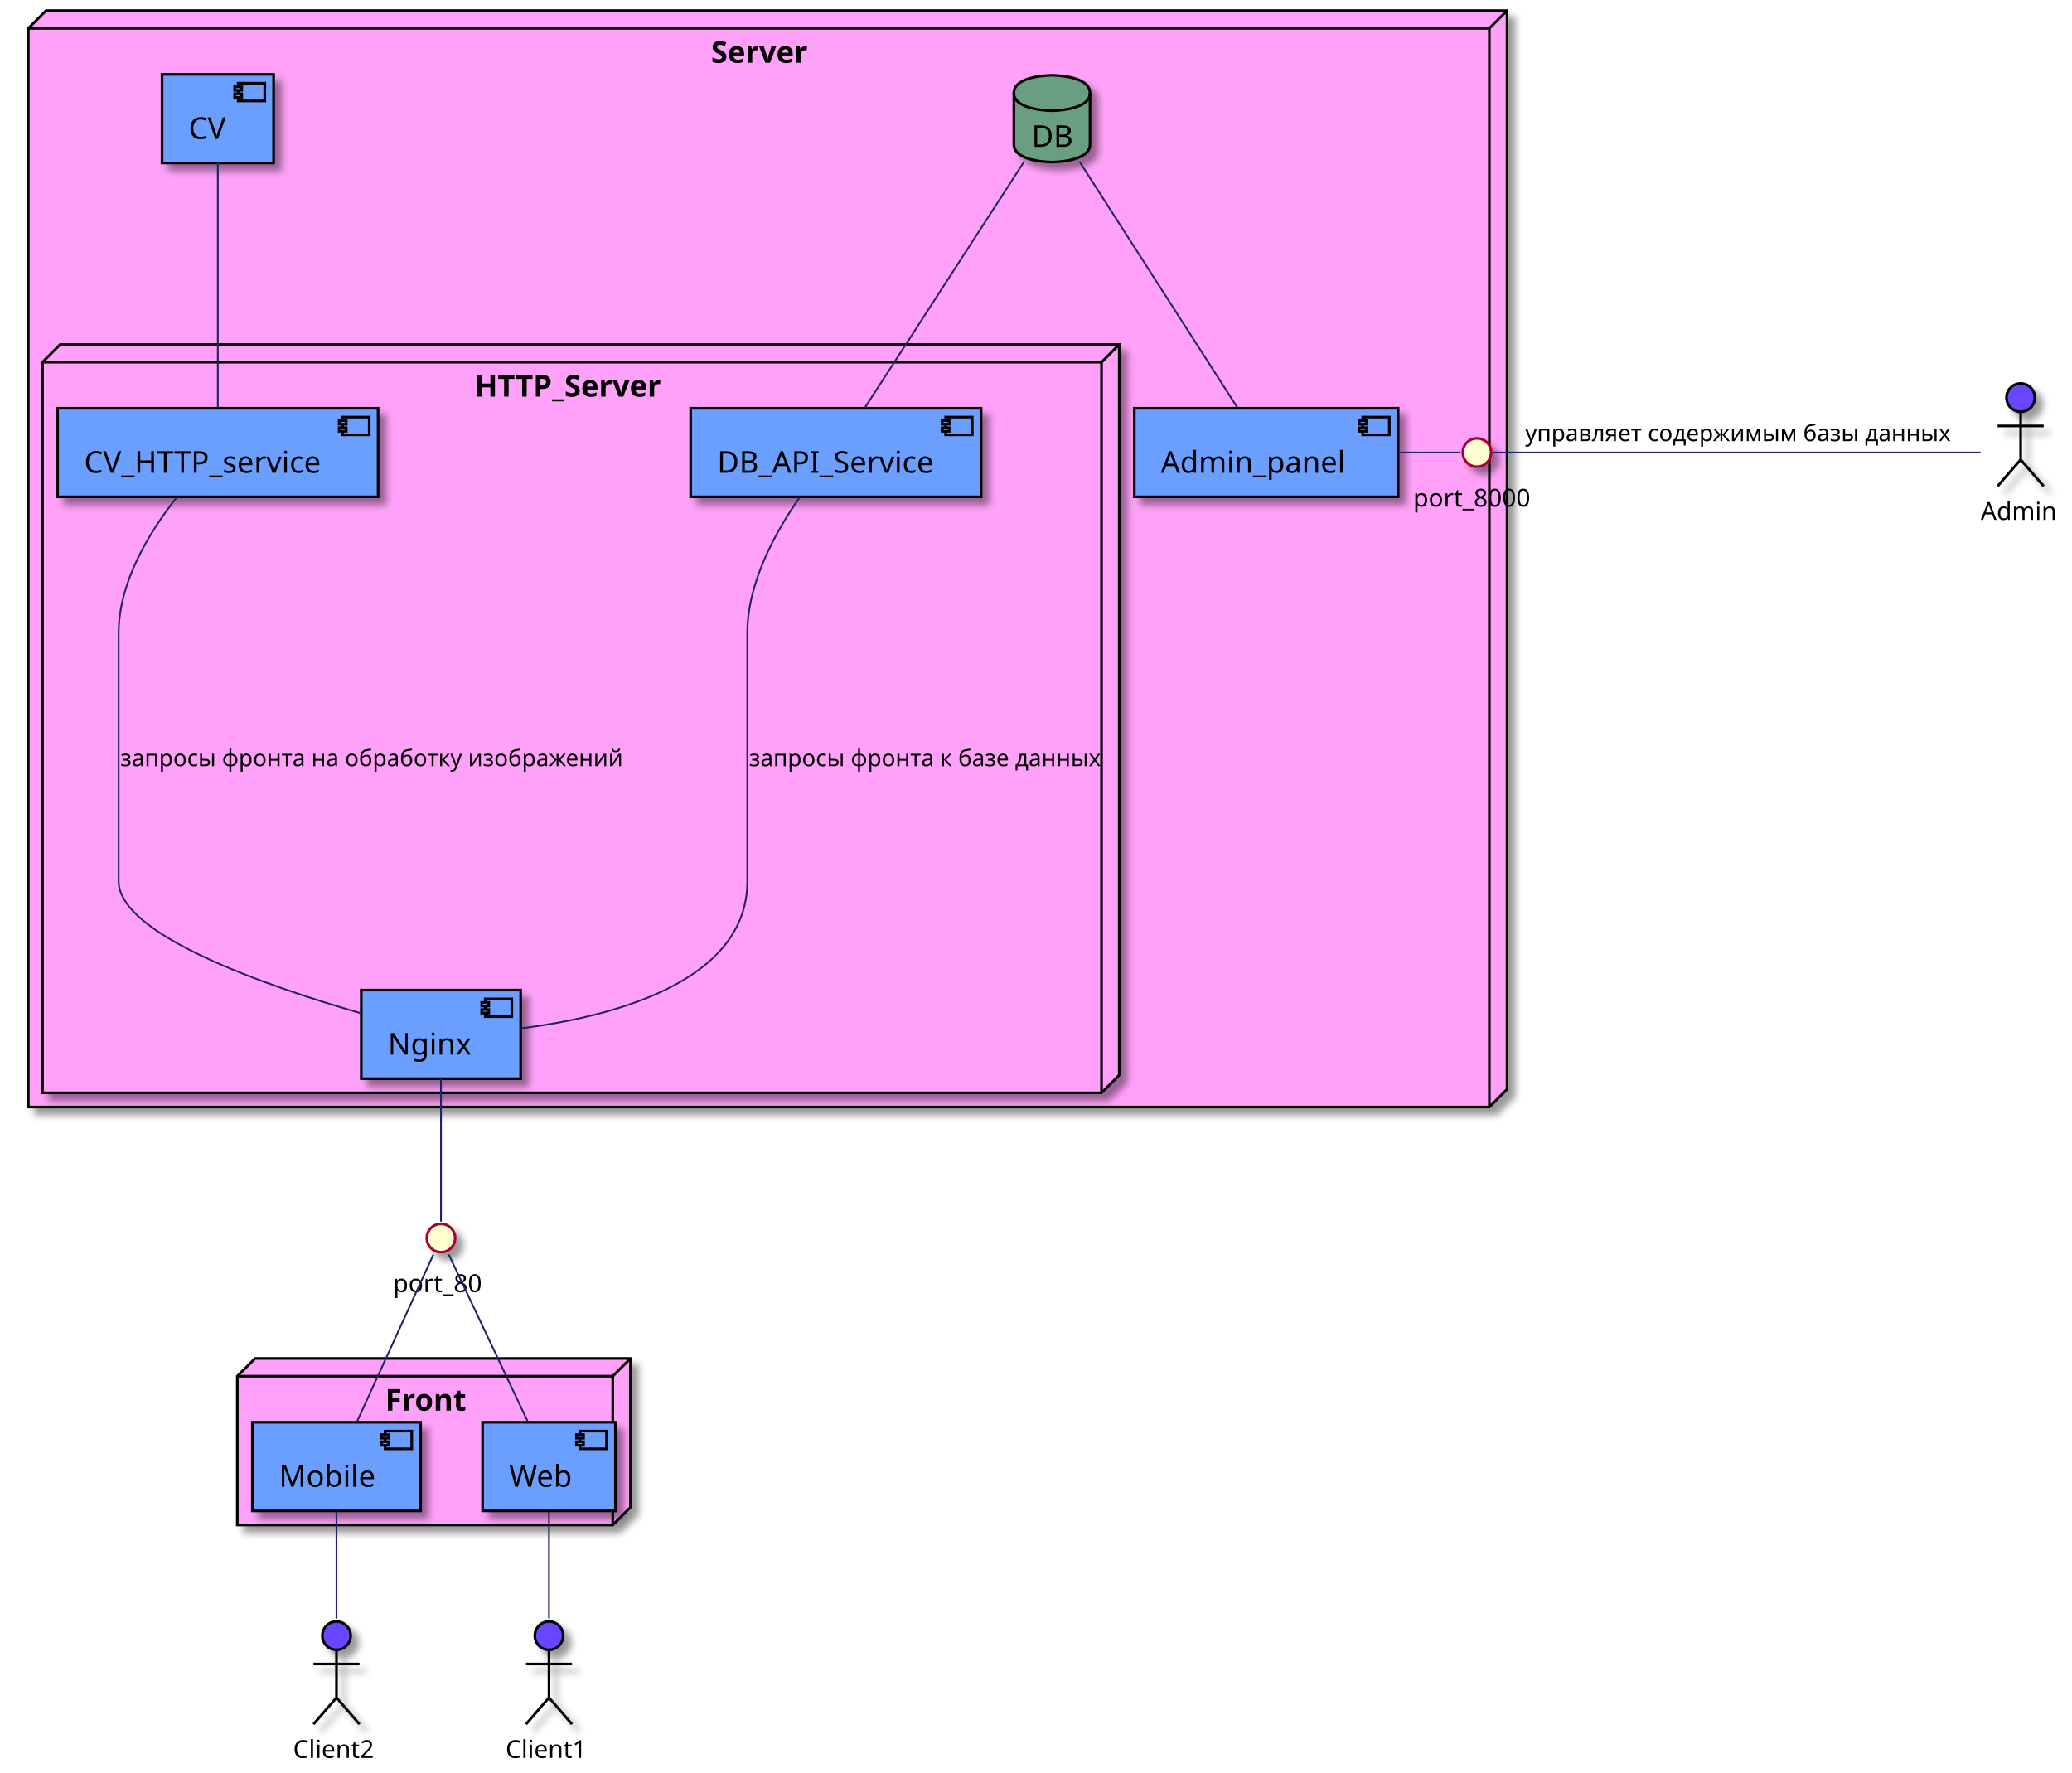
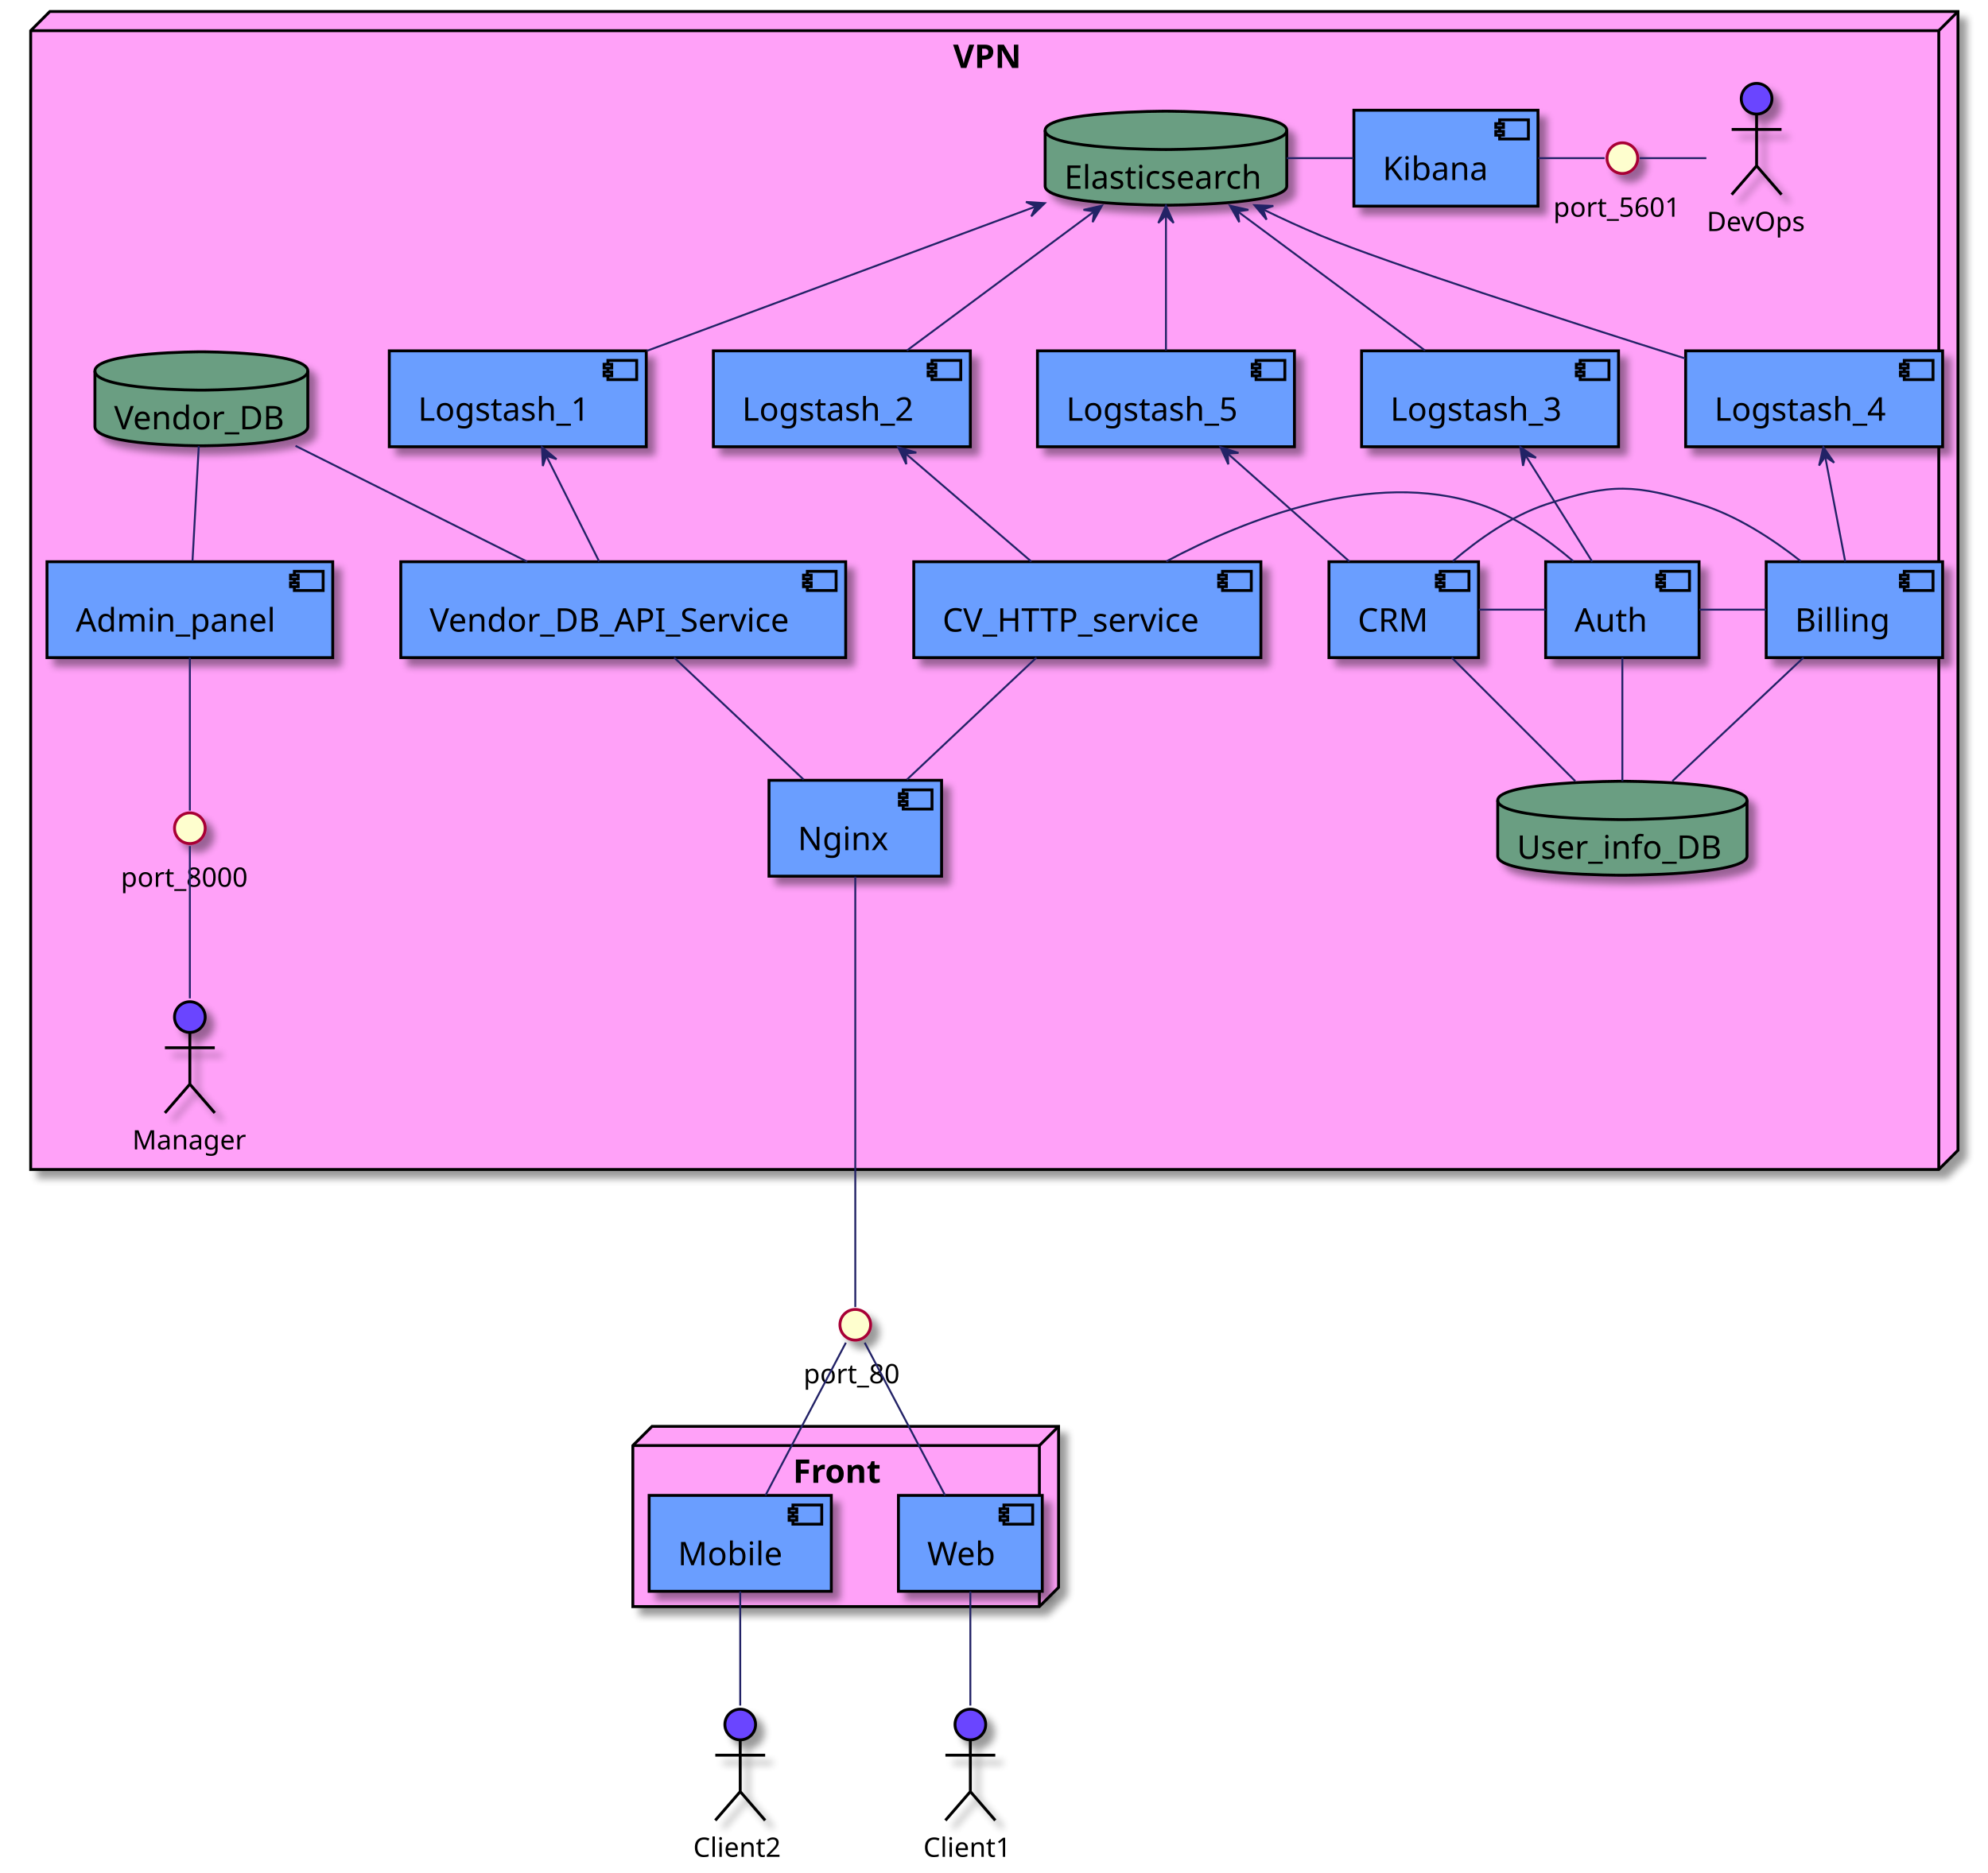
- <svg xmlns="http://www.w3.org/2000/svg" contentScriptType="application/ecmascript" contentStyleType="text/css" height="2002px" preserveAspectRatio="none" style="width:2340px;height:2002px;background:#FFFFFF;" version="1.1" viewBox="0 0 2340 2002" width="2340px" zoomAndPan="magnify">
+ <svg xmlns="http://www.w3.org/2000/svg" contentScriptType="application/ecmascript" contentStyleType="text/css" height="586.2px" preserveAspectRatio="none" style="width:622px;height:586px;background:#FFFFFF;" version="1.1" viewBox="0 0 622 586" width="622.8px" zoomAndPan="magnify">
  <defs>
-     <filter height="300%" id="fkds526allm2v" width="300%" x="-1" y="-1">
-       <feGaussianBlur result="blurOut" stdDeviation="4.0" />
+     <filter height="300%" id="flv4y4vm9ogs8" width="300%" x="-1" y="-1">
+       <feGaussianBlur result="blurOut" stdDeviation="1.2" />
      <feColorMatrix in="blurOut" result="blurOut2" type="matrix" values="0 0 0 0 0 0 0 0 0 0 0 0 0 0 0 0 0 0 .4 0" />
-       <feOffset dx="8.0" dy="8.0" in="blurOut2" result="blurOut3" />
+       <feOffset dx="2.4" dy="2.4" in="blurOut2" result="blurOut3" />
      <feBlend in="SourceGraphic" in2="blurOut3" mode="normal" />
    </filter>
  </defs>
  <g>
-     <polygon fill="#FFA1F8" filter="url(#fkds526allm2v)" points="32,32,52,12,1702,12,1702,1230,1682,1250,32,1250,32,32" style="stroke:#000000;stroke-width:3.0;" />
-     <line style="stroke:#000000;stroke-width:3.0;" x1="1682" x2="1702" y1="32" y2="12" />
-     <line style="stroke:#000000;stroke-width:3.0;" x1="32" x2="1682" y1="32" y2="32" />
-     <line style="stroke:#000000;stroke-width:3.0;" x1="1682" x2="1682" y1="32" y2="1250" />
-     <text fill="#000000" font-family="sans-serif" font-size="34" font-weight="bold" lengthAdjust="spacing" textLength="112" x="803" y="70.871">Server
-         </text>
-     <polygon fill="#FFA1F8" filter="url(#fkds526allm2v)" points="48,409,68,389,1264,389,1264,1214,1244,1234,48,1234,48,409" style="stroke:#000000;stroke-width:3.0;" />
-     <line style="stroke:#000000;stroke-width:3.0;" x1="1244" x2="1264" y1="409" y2="389" />
-     <line style="stroke:#000000;stroke-width:3.0;" x1="48" x2="1244" y1="409" y2="409" />
-     <line style="stroke:#000000;stroke-width:3.0;" x1="1244" x2="1244" y1="409" y2="1234" />
-     <text fill="#000000" font-family="sans-serif" font-size="34" font-weight="bold" lengthAdjust="spacing" textLength="224" x="536" y="447.871">HTTP_Server
-         </text>
-     <polygon fill="#FFA1F8" filter="url(#fkds526allm2v)" points="268,1554,288,1534,712,1534,712,1702,692,1722,268,1722,268,1554" style="stroke:#000000;stroke-width:3.0;" />
-     <line style="stroke:#000000;stroke-width:3.0;" x1="692" x2="712" y1="1554" y2="1534" />
-     <line style="stroke:#000000;stroke-width:3.0;" x1="268" x2="692" y1="1554" y2="1554" />
-     <line style="stroke:#000000;stroke-width:3.0;" x1="692" x2="692" y1="1554" y2="1722" />
-     <text fill="#000000" font-family="sans-serif" font-size="34" font-weight="bold" lengthAdjust="spacing" textLength="94" x="435" y="1592.871">Front
-         </text>
-     <rect fill="#6A9EFF" filter="url(#fkds526allm2v)" height="100.043" style="stroke:#000000;stroke-width:3.0;" width="126" x="183" y="84" />
-     <rect fill="#6A9EFF" height="20" style="stroke:#000000;stroke-width:3.0;" width="30" x="269" y="94" />
-     <rect fill="#6A9EFF" height="4" style="stroke:#000000;stroke-width:3.0;" width="8" x="265" y="98" />
-     <rect fill="#6A9EFF" height="4" style="stroke:#000000;stroke-width:3.0;" width="8" x="265" y="106" />
-     <text fill="#000000" font-family="sans-serif" font-size="34" lengthAdjust="spacing" textLength="46" x="213" y="156.871">CV
-         </text>
-     <path d="M1145,105 C1145,85 1188,85 1188,85 C1188,85 1231,85 1231,105 L1231,163.043 C1231,183.043 1188,183.043 1188,183.043 C1188,183.043 1145,183.043 1145,163.043 L1145,105 " fill="#6A9E82" filter="url(#fkds526allm2v)" style="stroke:#000000;stroke-width:3.0;" />
-     <path d="M1145,105 C1145,125 1188,125 1188,125 C1188,125 1231,125 1231,105 " fill="none" style="stroke:#000000;stroke-width:3.0;" />
-     <text fill="#000000" font-family="sans-serif" font-size="34" lengthAdjust="spacing" textLength="46" x="1165" y="165.871">DB
-         </text>
-     <rect fill="#6A9EFF" filter="url(#fkds526allm2v)" height="100.043" style="stroke:#000000;stroke-width:3.0;" width="298" x="1281" y="461" />
-     <rect fill="#6A9EFF" height="20" style="stroke:#000000;stroke-width:3.0;" width="30" x="1539" y="471" />
-     <rect fill="#6A9EFF" height="4" style="stroke:#000000;stroke-width:3.0;" width="8" x="1535" y="475" />
-     <rect fill="#6A9EFF" height="4" style="stroke:#000000;stroke-width:3.0;" width="8" x="1535" y="483" />
-     <text fill="#000000" font-family="sans-serif" font-size="34" lengthAdjust="spacing" textLength="218" x="1311" y="533.871">Admin_panel
-         </text>
-     <ellipse cx="1668" cy="511" fill="#FEFECE" filter="url(#fkds526allm2v)" rx="16" ry="16" style="stroke:#A80036;stroke-width:3.0;" />
-     <text fill="#000000" font-family="sans-serif" font-size="28" lengthAdjust="spacing" textLength="144" x="1596" y="572.07">port_8000
-         </text>
-     <rect fill="#6A9EFF" filter="url(#fkds526allm2v)" height="100.043" style="stroke:#000000;stroke-width:3.0;" width="362" x="65" y="461" />
-     <rect fill="#6A9EFF" height="20" style="stroke:#000000;stroke-width:3.0;" width="30" x="387" y="471" />
-     <rect fill="#6A9EFF" height="4" style="stroke:#000000;stroke-width:3.0;" width="8" x="383" y="475" />
-     <rect fill="#6A9EFF" height="4" style="stroke:#000000;stroke-width:3.0;" width="8" x="383" y="483" />
-     <text fill="#000000" font-family="sans-serif" font-size="34" lengthAdjust="spacing" textLength="282" x="95" y="533.871">CV_HTTP_service
-         </text>
-     <rect fill="#6A9EFF" filter="url(#fkds526allm2v)" height="100.043" style="stroke:#000000;stroke-width:3.0;" width="328" x="780" y="461" />
-     <rect fill="#6A9EFF" height="20" style="stroke:#000000;stroke-width:3.0;" width="30" x="1068" y="471" />
-     <rect fill="#6A9EFF" height="4" style="stroke:#000000;stroke-width:3.0;" width="8" x="1064" y="475" />
-     <rect fill="#6A9EFF" height="4" style="stroke:#000000;stroke-width:3.0;" width="8" x="1064" y="483" />
-     <text fill="#000000" font-family="sans-serif" font-size="34" lengthAdjust="spacing" textLength="248" x="810" y="533.871">DB_API_Service
-         </text>
-     <rect fill="#6A9EFF" filter="url(#fkds526allm2v)" height="100.043" style="stroke:#000000;stroke-width:3.0;" width="180" x="408" y="1118" />
-     <rect fill="#6A9EFF" height="20" style="stroke:#000000;stroke-width:3.0;" width="30" x="548" y="1128" />
-     <rect fill="#6A9EFF" height="4" style="stroke:#000000;stroke-width:3.0;" width="8" x="544" y="1132" />
-     <rect fill="#6A9EFF" height="4" style="stroke:#000000;stroke-width:3.0;" width="8" x="544" y="1140" />
-     <text fill="#000000" font-family="sans-serif" font-size="34" lengthAdjust="spacing" textLength="100" x="438" y="1190.871">Nginx
-         </text>
-     <rect fill="#6A9EFF" filter="url(#fkds526allm2v)" height="100.043" style="stroke:#000000;stroke-width:3.0;" width="150" x="545" y="1606" />
-     <rect fill="#6A9EFF" height="20" style="stroke:#000000;stroke-width:3.0;" width="30" x="655" y="1616" />
-     <rect fill="#6A9EFF" height="4" style="stroke:#000000;stroke-width:3.0;" width="8" x="651" y="1620" />
-     <rect fill="#6A9EFF" height="4" style="stroke:#000000;stroke-width:3.0;" width="8" x="651" y="1628" />
-     <text fill="#000000" font-family="sans-serif" font-size="34" lengthAdjust="spacing" textLength="70" x="575" y="1678.871">Web
-         </text>
-     <rect fill="#6A9EFF" filter="url(#fkds526allm2v)" height="100.043" style="stroke:#000000;stroke-width:3.0;" width="190" x="285" y="1606" />
-     <rect fill="#6A9EFF" height="20" style="stroke:#000000;stroke-width:3.0;" width="30" x="435" y="1616" />
-     <rect fill="#6A9EFF" height="4" style="stroke:#000000;stroke-width:3.0;" width="8" x="431" y="1620" />
-     <rect fill="#6A9EFF" height="4" style="stroke:#000000;stroke-width:3.0;" width="8" x="431" y="1628" />
-     <text fill="#000000" font-family="sans-serif" font-size="34" lengthAdjust="spacing" textLength="110" x="315" y="1678.871">Mobile
-         </text>
-     <ellipse cx="498" cy="1398" fill="#FEFECE" filter="url(#fkds526allm2v)" rx="16" ry="16" style="stroke:#A80036;stroke-width:3.0;" />
-     <text fill="#000000" font-family="sans-serif" font-size="28" lengthAdjust="spacing" textLength="108" x="444" y="1459.07">port_80
-         </text>
-     <ellipse cx="620" cy="1847" fill="#6A44FF" filter="url(#fkds526allm2v)" rx="16" ry="16" style="stroke:#000000;stroke-width:3.0;" />
-     <path d="M620,1863 L620,1917 M594,1879 L646,1879 M620,1917 L594,1947 M620,1917 L646,1947 " fill="none" filter="url(#fkds526allm2v)" style="stroke:#000000;stroke-width:3.0;" />
-     <text fill="#000000" font-family="sans-serif" font-size="28" lengthAdjust="spacing" textLength="98" x="571" y="1985.07">Client1
-         </text>
-     <ellipse cx="380" cy="1847" fill="#6A44FF" filter="url(#fkds526allm2v)" rx="16" ry="16" style="stroke:#000000;stroke-width:3.0;" />
-     <path d="M380,1863 L380,1917 M354,1879 L406,1879 M380,1917 L354,1947 M380,1917 L406,1947 " fill="none" filter="url(#fkds526allm2v)" style="stroke:#000000;stroke-width:3.0;" />
-     <text fill="#000000" font-family="sans-serif" font-size="28" lengthAdjust="spacing" textLength="98" x="331" y="1985.07">Client2
-         </text>
-     <ellipse cx="2282" cy="449" fill="#6A44FF" filter="url(#fkds526allm2v)" rx="16" ry="16" style="stroke:#000000;stroke-width:3.0;" />
-     <path d="M2282,465 L2282,519 M2256,481 L2308,481 M2282,519 L2256,549 M2282,519 L2308,549 " fill="none" filter="url(#fkds526allm2v)" style="stroke:#000000;stroke-width:3.0;" />
-     <text fill="#000000" font-family="sans-serif" font-size="28" lengthAdjust="spacing" textLength="90" x="2237" y="587.07">Admin
-         </text>
-     <path d="M246,184.063 C246,256.169 246,388.509 246,460.73 " fill="none" id="CV-CV_HTTP_service" style="stroke:#222266;stroke-width:2.0;" />
-     <path d="M1156.101,183.286 C1109.597,255.139 1023.63,387.965 976.685,460.498 " fill="none" id="DB-DB_API_Service" style="stroke:#222266;stroke-width:2.0;" />
-     <path d="M199.799,561.381 C168.947,600.34 134,657.223 134,715 C134,715 134,715 134,995 C134,1055.348 299.272,1112.917 407.086,1144.052 " fill="none" id="CV_HTTP_service-Nginx" style="stroke:#222266;stroke-width:2.0;" />
-     <text fill="#000000" font-family="sans-serif" font-size="26" lengthAdjust="spacing" textLength="566" x="136" y="865.137">запросы фронта на обработку изображений
-         </text>
-     <path d="M903.326,561.36 C875.641,600.755 844,658.202 844,715 C844,715 844,715 844,995 C844,1109.507 690.522,1148.226 588.004,1161.316 " fill="none" id="DB_API_Service-Nginx" style="stroke:#222266;stroke-width:2.0;" />
-     <text fill="#000000" font-family="sans-serif" font-size="26" lengthAdjust="spacing" textLength="400" x="846" y="865.137">запросы фронта к базе данных
-         </text>
-     <path d="M1579.68,511 C1602.91,511 1626.14,511 1649.37,511 " fill="none" id="Admin_panel-port_8000" style="stroke:#222266;stroke-width:2.0;" />
-     <path d="M1219.637,183.286 C1265.76,255.139 1351.023,387.965 1397.583,460.498 " fill="none" id="DB-Admin_panel" style="stroke:#222266;stroke-width:2.0;" />
-     <path d="M498,1218.474 C498,1269.253 498,1344.847 498,1379.47 " fill="none" id="Nginx-port_80" style="stroke:#222266;stroke-width:2.0;" />
-     <path d="M506.774,1416.555 C525.295,1455.723 568.927,1547.994 596.299,1605.877 " fill="none" id="port_80-Web" style="stroke:#222266;stroke-width:2.0;" />
-     <path d="M489.514,1416.555 C471.599,1455.723 429.398,1547.994 402.924,1605.877 " fill="none" id="port_80-Mobile" style="stroke:#222266;stroke-width:2.0;" />
-     <path d="M620,1706.59 C620,1741.199 620,1787.837 620,1827.622 " fill="none" id="Web-Client1" style="stroke:#222266;stroke-width:2.0;" />
-     <path d="M380,1706.59 C380,1741.199 380,1787.837 380,1827.622 " fill="none" id="Mobile-Client2" style="stroke:#222266;stroke-width:2.0;" />
-     <path d="M1686.376,511 C1769.582,511 2112.351,511 2236.686,511 " fill="none" id="port_8000-Admin" style="stroke:#222266;stroke-width:2.0;" />
-     <text fill="#000000" font-family="sans-serif" font-size="26" lengthAdjust="spacing" textLength="478" x="1722.5" y="498.137">управляет содержимым базы данных
-         </text>
+     <polygon fill="#FFA1F8" filter="url(#flv4y4vm9ogs8)" points="9.6,9.6,15.6,3.6,612.6,3.6,612.6,360,606.6,366,9.6,366,9.6,9.6" style="stroke:#000000;stroke-width:0.9;" />
+     <line style="stroke:#000000;stroke-width:0.9;" x1="606.6" x2="612.6" y1="9.6" y2="3.6" />
+     <line style="stroke:#000000;stroke-width:0.9;" x1="9.6" x2="606.6" y1="9.6" y2="9.6" />
+     <line style="stroke:#000000;stroke-width:0.9;" x1="606.6" x2="606.6" y1="9.6" y2="366" />
+     <text fill="#000000" font-family="sans-serif" font-size="10.2" font-weight="bold" lengthAdjust="spacing" textLength="21" x="298.2" y="21.261">VPN</text>
+     <polygon fill="#FFA1F8" filter="url(#flv4y4vm9ogs8)" points="198,452.4,204,446.4,331.2,446.4,331.2,496.8,325.2,502.8,198,502.8,198,452.4" style="stroke:#000000;stroke-width:0.9;" />
+     <line style="stroke:#000000;stroke-width:0.9;" x1="325.2" x2="331.2" y1="452.4" y2="446.4" />
+     <line style="stroke:#000000;stroke-width:0.9;" x1="198" x2="325.2" y1="452.4" y2="452.4" />
+     <line style="stroke:#000000;stroke-width:0.9;" x1="325.2" x2="325.2" y1="452.4" y2="502.8" />
+     <text fill="#000000" font-family="sans-serif" font-size="10.2" font-weight="bold" lengthAdjust="spacing" textLength="28.2" x="248.1" y="464.061">Front</text>
+     <path d="M327,40.8 C327,34.8 364.8,34.8 364.8,34.8 C364.8,34.8 402.6,34.8 402.6,40.8 L402.6,58.213 C402.6,64.213 364.8,64.213 364.8,64.213 C364.8,64.213 327,64.213 327,58.213 L327,40.8 " fill="#6A9E82" filter="url(#flv4y4vm9ogs8)" style="stroke:#000000;stroke-width:0.9;" />
+     <path d="M327,40.8 C327,46.8 364.8,46.8 364.8,46.8 C364.8,46.8 402.6,46.8 402.6,40.8 " fill="none" style="stroke:#000000;stroke-width:0.9;" />
+     <text fill="#000000" font-family="sans-serif" font-size="10.2" lengthAdjust="spacing" textLength="63.6" x="333" y="59.061">Elasticsearch</text>
+     <path d="M29.7,116.1 C29.7,110.1 63,110.1 63,110.1 C63,110.1 96.3,110.1 96.3,116.1 L96.3,133.513 C96.3,139.513 63,139.513 63,139.513 C63,139.513 29.7,139.513 29.7,133.513 L29.7,116.1 " fill="#6A9E82" filter="url(#flv4y4vm9ogs8)" style="stroke:#000000;stroke-width:0.9;" />
+     <path d="M29.7,116.1 C29.7,122.1 63,122.1 63,122.1 C63,122.1 96.3,122.1 96.3,116.1 " fill="none" style="stroke:#000000;stroke-width:0.9;" />
+     <text fill="#000000" font-family="sans-serif" font-size="10.2" lengthAdjust="spacing" textLength="54.6" x="35.7" y="134.361">Vendor_DB</text>
+     <path d="M468.6,250.5 C468.6,244.5 507.6,244.5 507.6,244.5 C507.6,244.5 546.6,244.5 546.6,250.5 L546.6,267.913 C546.6,273.913 507.6,273.913 507.6,273.913 C507.6,273.913 468.6,273.913 468.6,267.913 L468.6,250.5 " fill="#6A9E82" filter="url(#flv4y4vm9ogs8)" style="stroke:#000000;stroke-width:0.9;" />
+     <path d="M468.6,250.5 C468.6,256.5 507.6,256.5 507.6,256.5 C507.6,256.5 546.6,256.5 546.6,250.5 " fill="none" style="stroke:#000000;stroke-width:0.9;" />
+     <text fill="#000000" font-family="sans-serif" font-size="10.2" lengthAdjust="spacing" textLength="66" x="474.6" y="268.761">User_info_DB</text>
+     <rect fill="#6A9EFF" filter="url(#flv4y4vm9ogs8)" height="30.013" style="stroke:#000000;stroke-width:0.9;" width="80.4" x="121.8" y="109.8" />
+     <rect fill="#6A9EFF" height="6" style="stroke:#000000;stroke-width:0.9;" width="9" x="190.2" y="112.8" />
+     <rect fill="#6A9EFF" height="1.2" style="stroke:#000000;stroke-width:0.9;" width="2.4" x="189" y="114" />
+     <rect fill="#6A9EFF" height="1.2" style="stroke:#000000;stroke-width:0.9;" width="2.4" x="189" y="116.4" />
+     <text fill="#000000" font-family="sans-serif" font-size="10.2" lengthAdjust="spacing" textLength="56.4" x="130.8" y="131.661">Logstash_1</text>
+     <rect fill="#6A9EFF" filter="url(#flv4y4vm9ogs8)" height="30.013" style="stroke:#000000;stroke-width:0.9;" width="80.4" x="223.2" y="109.8" />
+     <rect fill="#6A9EFF" height="6" style="stroke:#000000;stroke-width:0.9;" width="9" x="291.6" y="112.8" />
+     <rect fill="#6A9EFF" height="1.2" style="stroke:#000000;stroke-width:0.9;" width="2.4" x="290.4" y="114" />
+     <rect fill="#6A9EFF" height="1.2" style="stroke:#000000;stroke-width:0.9;" width="2.4" x="290.4" y="116.4" />
+     <text fill="#000000" font-family="sans-serif" font-size="10.2" lengthAdjust="spacing" textLength="56.4" x="232.2" y="131.661">Logstash_2</text>
+     <rect fill="#6A9EFF" filter="url(#flv4y4vm9ogs8)" height="30.013" style="stroke:#000000;stroke-width:0.9;" width="80.4" x="426" y="109.8" />
+     <rect fill="#6A9EFF" height="6" style="stroke:#000000;stroke-width:0.9;" width="9" x="494.4" y="112.8" />
+     <rect fill="#6A9EFF" height="1.2" style="stroke:#000000;stroke-width:0.9;" width="2.4" x="493.2" y="114" />
+     <rect fill="#6A9EFF" height="1.2" style="stroke:#000000;stroke-width:0.9;" width="2.4" x="493.2" y="116.4" />
+     <text fill="#000000" font-family="sans-serif" font-size="10.2" lengthAdjust="spacing" textLength="56.4" x="435" y="131.661">Logstash_3</text>
+     <rect fill="#6A9EFF" filter="url(#flv4y4vm9ogs8)" height="30.013" style="stroke:#000000;stroke-width:0.9;" width="80.4" x="527.4" y="109.8" />
+     <rect fill="#6A9EFF" height="6" style="stroke:#000000;stroke-width:0.9;" width="9" x="595.8" y="112.8" />
+     <rect fill="#6A9EFF" height="1.2" style="stroke:#000000;stroke-width:0.9;" width="2.4" x="594.6" y="114" />
+     <rect fill="#6A9EFF" height="1.2" style="stroke:#000000;stroke-width:0.9;" width="2.4" x="594.6" y="116.4" />
+     <text fill="#000000" font-family="sans-serif" font-size="10.2" lengthAdjust="spacing" textLength="56.4" x="536.4" y="131.661">Logstash_4</text>
+     <rect fill="#6A9EFF" filter="url(#flv4y4vm9ogs8)" height="30.013" style="stroke:#000000;stroke-width:0.9;" width="80.4" x="324.6" y="109.8" />
+     <rect fill="#6A9EFF" height="6" style="stroke:#000000;stroke-width:0.9;" width="9" x="393" y="112.8" />
+     <rect fill="#6A9EFF" height="1.2" style="stroke:#000000;stroke-width:0.9;" width="2.4" x="391.8" y="114" />
+     <rect fill="#6A9EFF" height="1.2" style="stroke:#000000;stroke-width:0.9;" width="2.4" x="391.8" y="116.4" />
+     <text fill="#000000" font-family="sans-serif" font-size="10.2" lengthAdjust="spacing" textLength="56.4" x="333.6" y="131.661">Logstash_5</text>
+     <rect fill="#6A9EFF" filter="url(#flv4y4vm9ogs8)" height="30.013" style="stroke:#000000;stroke-width:0.9;" width="57.6" x="423.6" y="34.5" />
+     <rect fill="#6A9EFF" height="6" style="stroke:#000000;stroke-width:0.9;" width="9" x="469.2" y="37.5" />
+     <rect fill="#6A9EFF" height="1.2" style="stroke:#000000;stroke-width:0.9;" width="2.4" x="468" y="38.7" />
+     <rect fill="#6A9EFF" height="1.2" style="stroke:#000000;stroke-width:0.9;" width="2.4" x="468" y="41.1" />
+     <text fill="#000000" font-family="sans-serif" font-size="10.2" lengthAdjust="spacing" textLength="33.6" x="432.6" y="56.361">Kibana</text>
+     <rect fill="#6A9EFF" filter="url(#flv4y4vm9ogs8)" height="30.013" style="stroke:#000000;stroke-width:0.9;" width="89.4" x="14.7" y="175.8" />
+     <rect fill="#6A9EFF" height="6" style="stroke:#000000;stroke-width:0.9;" width="9" x="92.1" y="178.8" />
+     <rect fill="#6A9EFF" height="1.2" style="stroke:#000000;stroke-width:0.9;" width="2.4" x="90.9" y="180" />
+     <rect fill="#6A9EFF" height="1.2" style="stroke:#000000;stroke-width:0.9;" width="2.4" x="90.9" y="182.4" />
+     <text fill="#000000" font-family="sans-serif" font-size="10.2" lengthAdjust="spacing" textLength="65.4" x="23.7" y="197.661">Admin_panel</text>
+     <rect fill="#6A9EFF" filter="url(#flv4y4vm9ogs8)" height="30.013" style="stroke:#000000;stroke-width:0.9;" width="139.2" x="125.4" y="175.8" />
+     <rect fill="#6A9EFF" height="6" style="stroke:#000000;stroke-width:0.9;" width="9" x="252.6" y="178.8" />
+     <rect fill="#6A9EFF" height="1.2" style="stroke:#000000;stroke-width:0.9;" width="2.4" x="251.4" y="180" />
+     <rect fill="#6A9EFF" height="1.2" style="stroke:#000000;stroke-width:0.9;" width="2.4" x="251.4" y="182.4" />
+     <text fill="#000000" font-family="sans-serif" font-size="10.2" lengthAdjust="spacing" textLength="115.2" x="134.4" y="197.661">Vendor_DB_API_Service</text>
+     <rect fill="#6A9EFF" filter="url(#flv4y4vm9ogs8)" height="30.013" style="stroke:#000000;stroke-width:0.9;" width="108.6" x="285.9" y="175.8" />
+     <rect fill="#6A9EFF" height="6" style="stroke:#000000;stroke-width:0.9;" width="9" x="382.5" y="178.8" />
+     <rect fill="#6A9EFF" height="1.2" style="stroke:#000000;stroke-width:0.9;" width="2.4" x="381.3" y="180" />
+     <rect fill="#6A9EFF" height="1.2" style="stroke:#000000;stroke-width:0.9;" width="2.4" x="381.3" y="182.4" />
+     <text fill="#000000" font-family="sans-serif" font-size="10.2" lengthAdjust="spacing" textLength="84.6" x="294.9" y="197.661">CV_HTTP_service</text>
+     <rect fill="#6A9EFF" filter="url(#flv4y4vm9ogs8)" height="30.013" style="stroke:#000000;stroke-width:0.9;" width="54" x="240.6" y="244.2" />
+     <rect fill="#6A9EFF" height="6" style="stroke:#000000;stroke-width:0.9;" width="9" x="282.6" y="247.2" />
+     <rect fill="#6A9EFF" height="1.2" style="stroke:#000000;stroke-width:0.9;" width="2.4" x="281.4" y="248.4" />
+     <rect fill="#6A9EFF" height="1.2" style="stroke:#000000;stroke-width:0.9;" width="2.4" x="281.4" y="250.8" />
+     <text fill="#000000" font-family="sans-serif" font-size="10.2" lengthAdjust="spacing" textLength="30" x="249.6" y="266.061">Nginx</text>
+     <rect fill="#6A9EFF" filter="url(#flv4y4vm9ogs8)" height="30.013" style="stroke:#000000;stroke-width:0.9;" width="48" x="483.6" y="175.8" />
+     <rect fill="#6A9EFF" height="6" style="stroke:#000000;stroke-width:0.9;" width="9" x="519.6" y="178.8" />
+     <rect fill="#6A9EFF" height="1.2" style="stroke:#000000;stroke-width:0.9;" width="2.4" x="518.4" y="180" />
+     <rect fill="#6A9EFF" height="1.2" style="stroke:#000000;stroke-width:0.9;" width="2.4" x="518.4" y="182.4" />
+     <text fill="#000000" font-family="sans-serif" font-size="10.2" lengthAdjust="spacing" textLength="24" x="492.6" y="197.661">Auth</text>
+     <rect fill="#6A9EFF" filter="url(#flv4y4vm9ogs8)" height="30.013" style="stroke:#000000;stroke-width:0.9;" width="55.2" x="552.6" y="175.8" />
+     <rect fill="#6A9EFF" height="6" style="stroke:#000000;stroke-width:0.9;" width="9" x="595.8" y="178.8" />
+     <rect fill="#6A9EFF" height="1.2" style="stroke:#000000;stroke-width:0.9;" width="2.4" x="594.6" y="180" />
+     <rect fill="#6A9EFF" height="1.2" style="stroke:#000000;stroke-width:0.9;" width="2.4" x="594.6" y="182.4" />
+     <text fill="#000000" font-family="sans-serif" font-size="10.2" lengthAdjust="spacing" textLength="31.2" x="561.6" y="197.661">Billing</text>
+     <rect fill="#6A9EFF" filter="url(#flv4y4vm9ogs8)" height="30.013" style="stroke:#000000;stroke-width:0.9;" width="46.8" x="415.8" y="175.8" />
+     <rect fill="#6A9EFF" height="6" style="stroke:#000000;stroke-width:0.9;" width="9" x="450.6" y="178.8" />
+     <rect fill="#6A9EFF" height="1.2" style="stroke:#000000;stroke-width:0.9;" width="2.4" x="449.4" y="180" />
+     <rect fill="#6A9EFF" height="1.2" style="stroke:#000000;stroke-width:0.9;" width="2.4" x="449.4" y="182.4" />
+     <text fill="#000000" font-family="sans-serif" font-size="10.2" lengthAdjust="spacing" textLength="22.8" x="424.8" y="197.661">CRM</text>
+     <ellipse cx="59.4" cy="259.2" fill="#FEFECE" filter="url(#flv4y4vm9ogs8)" rx="4.8" ry="4.8" style="stroke:#A80036;stroke-width:0.9;" />
+     <text fill="#000000" font-family="sans-serif" font-size="8.4" lengthAdjust="spacing" textLength="43.2" x="37.8" y="277.521">port_8000</text>
+     <ellipse cx="507.6" cy="49.5" fill="#FEFECE" filter="url(#flv4y4vm9ogs8)" rx="4.8" ry="4.8" style="stroke:#A80036;stroke-width:0.9;" />
+     <text fill="#000000" font-family="sans-serif" font-size="8.4" lengthAdjust="spacing" textLength="43.2" x="486" y="67.821">port_5601</text>
+     <ellipse cx="59.4" cy="318.3" fill="#6A44FF" filter="url(#flv4y4vm9ogs8)" rx="4.8" ry="4.8" style="stroke:#000000;stroke-width:0.9;" />
+     <path d="M59.4,323.1 L59.4,339.3 M51.6,327.9 L67.2,327.9 M59.4,339.3 L51.6,348.3 M59.4,339.3 L67.2,348.3 " fill="none" filter="url(#flv4y4vm9ogs8)" style="stroke:#000000;stroke-width:0.9;" />
+     <text fill="#000000" font-family="sans-serif" font-size="8.4" lengthAdjust="spacing" textLength="36" x="41.4" y="359.721">Manager</text>
+     <ellipse cx="549.6" cy="30.9" fill="#6A44FF" filter="url(#flv4y4vm9ogs8)" rx="4.8" ry="4.8" style="stroke:#000000;stroke-width:0.9;" />
+     <path d="M549.6,35.7 L549.6,51.9 M541.8,40.5 L557.4,40.5 M549.6,51.9 L541.8,60.9 M549.6,51.9 L557.4,60.9 " fill="none" filter="url(#flv4y4vm9ogs8)" style="stroke:#000000;stroke-width:0.9;" />
+     <text fill="#000000" font-family="sans-serif" font-size="8.4" lengthAdjust="spacing" textLength="31.2" x="534" y="72.321">DevOps</text>
+     <rect fill="#6A9EFF" filter="url(#flv4y4vm9ogs8)" height="30.013" style="stroke:#000000;stroke-width:0.9;" width="45" x="281.1" y="468" />
+     <rect fill="#6A9EFF" height="6" style="stroke:#000000;stroke-width:0.9;" width="9" x="314.1" y="471" />
+     <rect fill="#6A9EFF" height="1.2" style="stroke:#000000;stroke-width:0.9;" width="2.4" x="312.9" y="472.2" />
+     <rect fill="#6A9EFF" height="1.2" style="stroke:#000000;stroke-width:0.9;" width="2.4" x="312.9" y="474.6" />
+     <text fill="#000000" font-family="sans-serif" font-size="10.2" lengthAdjust="spacing" textLength="21" x="290.1" y="489.861">Web</text>
+     <rect fill="#6A9EFF" filter="url(#flv4y4vm9ogs8)" height="30.013" style="stroke:#000000;stroke-width:0.9;" width="57" x="203.1" y="468" />
+     <rect fill="#6A9EFF" height="6" style="stroke:#000000;stroke-width:0.9;" width="9" x="248.1" y="471" />
+     <rect fill="#6A9EFF" height="1.2" style="stroke:#000000;stroke-width:0.9;" width="2.4" x="246.9" y="472.2" />
+     <rect fill="#6A9EFF" height="1.2" style="stroke:#000000;stroke-width:0.9;" width="2.4" x="246.9" y="474.6" />
+     <text fill="#000000" font-family="sans-serif" font-size="10.2" lengthAdjust="spacing" textLength="33" x="212.1" y="489.861">Mobile</text>
+     <ellipse cx="267.6" cy="414.6" fill="#FEFECE" filter="url(#flv4y4vm9ogs8)" rx="4.8" ry="4.8" style="stroke:#A80036;stroke-width:0.9;" />
+     <text fill="#000000" font-family="sans-serif" font-size="8.4" lengthAdjust="spacing" textLength="32.4" x="251.4" y="432.921">port_80</text>
+     <ellipse cx="303.6" cy="539.7" fill="#6A44FF" filter="url(#flv4y4vm9ogs8)" rx="4.8" ry="4.8" style="stroke:#000000;stroke-width:0.9;" />
+     <path d="M303.6,544.5 L303.6,560.7 M295.8,549.3 L311.4,549.3 M303.6,560.7 L295.8,569.7 M303.6,560.7 L311.4,569.7 " fill="none" filter="url(#flv4y4vm9ogs8)" style="stroke:#000000;stroke-width:0.9;" />
+     <text fill="#000000" font-family="sans-serif" font-size="8.4" lengthAdjust="spacing" textLength="29.4" x="288.9" y="581.121">Client1</text>
+     <ellipse cx="231.6" cy="539.7" fill="#6A44FF" filter="url(#flv4y4vm9ogs8)" rx="4.8" ry="4.8" style="stroke:#000000;stroke-width:0.9;" />
+     <path d="M231.6,544.5 L231.6,560.7 M223.8,549.3 L239.4,549.3 M231.6,560.7 L223.8,569.7 M231.6,560.7 L239.4,569.7 " fill="none" filter="url(#flv4y4vm9ogs8)" style="stroke:#000000;stroke-width:0.9;" />
+     <text fill="#000000" font-family="sans-serif" font-size="8.4" lengthAdjust="spacing" textLength="29.4" x="216.9" y="581.121">Client2</text>
+     <path d="M62.192,139.612 C61.608,150.329 60.82,164.769 60.23,175.58 " fill="none" id="Vendor_DB-Admin_panel" style="stroke:#222266;stroke-width:0.6;" />
+     <path d="M59.4,205.811 C59.4,220.912 59.4,243.393 59.4,253.689 " fill="none" id="Admin_panel-port_8000" style="stroke:#222266;stroke-width:0.6;" />
+     <path d="M92.459,139.53 C114.038,150.319 143.228,164.914 164.945,175.773 " fill="none" id="Vendor_DB-Vendor_DB_API_Service" style="stroke:#222266;stroke-width:0.6;" />
+     <path d="M210.932,205.811 C222.954,217.136 239.381,232.613 251.454,243.988 " fill="none" id="Vendor_DB_API_Service-Nginx" style="stroke:#222266;stroke-width:0.6;" />
+     <path d="M170.992,142.784 C176.156,153.112 182.567,165.933 187.464,175.729 " fill="none" id="Logstash_1-backto-Vendor_DB_API_Service" style="stroke:#222266;stroke-width:0.6;" />
+     <polygon fill="#222266" points="169.571,139.942,169.839,145.845,170.912,142.625,174.132,143.698,169.571,139.942" style="stroke:#222266;stroke-width:0.6;" />
+     <path d="M324.268,205.811 C312.246,217.136 295.819,232.613 283.746,243.988 " fill="none" id="CV_HTTP_service-Nginx" style="stroke:#222266;stroke-width:0.6;" />
+     <path d="M364.88,175.703 C389.826,162.415 429.375,146.766 462.9,157.8 C473.803,161.389 484.229,168.772 492.265,175.646 " fill="none" id="CV_HTTP_service-Auth" style="stroke:#222266;stroke-width:0.6;" />
+     <path d="M283.408,141.994 C295.577,152.452 310.972,165.682 322.663,175.729 " fill="none" id="Logstash_2-backto-CV_HTTP_service" style="stroke:#222266;stroke-width:0.6;" />
+     <polygon fill="#222266" points="281.019,139.942,283.551,145.281,283.295,141.897,286.679,141.641,281.019,139.942" style="stroke:#222266;stroke-width:0.6;" />
+     <path d="M507.6,205.811 C507.6,217.294 507.6,233.044 507.6,244.459 " fill="none" id="Auth-User_info_DB" style="stroke:#222266;stroke-width:0.6;" />
+     <path d="M531.706,190.8 C538.651,190.8 545.597,190.8 552.543,190.8 " fill="none" id="Auth-Billing" style="stroke:#222266;stroke-width:0.6;" />
+     <path d="M462.712,190.8 C469.668,190.8 476.623,190.8 483.578,190.8 " fill="none" id="CRM-Auth" style="stroke:#222266;stroke-width:0.6;" />
+     <path d="M477.315,142.52 C483.822,152.892 491.949,165.85 498.146,175.729 " fill="none" id="Logstash_3-backto-Auth" style="stroke:#222266;stroke-width:0.6;" />
+     <polygon fill="#222266" points="475.698,139.942,476.534,145.792,477.292,142.483,480.601,143.241,475.698,139.942" style="stroke:#222266;stroke-width:0.6;" />
+     <path d="M564.268,205.811 C552.08,217.294 535.362,233.044 523.246,244.459 " fill="none" id="Billing-User_info_DB" style="stroke:#222266;stroke-width:0.6;" />
+     <path d="M571.084,143.049 C573.047,153.331 575.469,166.017 577.323,175.729 " fill="none" id="Logstash_4-backto-Billing" style="stroke:#222266;stroke-width:0.6;" />
+     <polygon fill="#222266" points="570.491,139.942,569.146,145.696,571.053,142.888,573.861,144.796,570.491,139.942" style="stroke:#222266;stroke-width:0.6;" />
+     <path d="M454.211,205.811 C465.694,217.294 481.444,233.044 492.86,244.459 " fill="none" id="CRM-User_info_DB" style="stroke:#222266;stroke-width:0.6;" />
+     <path d="M454.535,175.646 C462.571,168.772 472.997,161.389 483.9,157.8 C504.164,151.13 511.517,151.502 531.9,157.8 C543.447,161.368 554.695,168.749 563.428,175.628 " fill="none" id="CRM-Billing" style="stroke:#222266;stroke-width:0.6;" />
+     <path d="M384.183,141.994 C395.971,152.452 410.885,165.682 422.211,175.729 " fill="none" id="Logstash_5-backto-CRM" style="stroke:#222266;stroke-width:0.6;" />
+     <polygon fill="#222266" points="381.869,139.942,384.316,145.321,384.113,141.933,387.501,141.73,381.869,139.942" style="stroke:#222266;stroke-width:0.6;" />
+     <path d="M323.944,64.67 C288.533,77.818 237.581,96.737 202.327,109.827 " fill="none" id="Elasticsearch-backto-Logstash_1" style="stroke:#222266;stroke-width:0.6;" />
+     <polygon fill="#222266" points="326.893,63.575,320.995,63.205,324.08,64.619,322.666,67.705,326.893,63.575" style="stroke:#222266;stroke-width:0.6;" />
+     <path d="M342.232,66.259 C324.721,79.263 300.659,97.131 283.739,109.696 " fill="none" id="Elasticsearch-backto-Logstash_2" style="stroke:#222266;stroke-width:0.6;" />
+     <polygon fill="#222266" points="344.767,64.377,339,65.67,342.358,66.165,341.862,69.523,344.767,64.377" style="stroke:#222266;stroke-width:0.6;" />
+     <path d="M387.368,66.259 C404.879,79.263 428.941,97.131 445.861,109.696 " fill="none" id="Elasticsearch-backto-Logstash_3" style="stroke:#222266;stroke-width:0.6;" />
+     <polygon fill="#222266" points="384.833,64.377,387.738,69.523,387.242,66.165,390.6,65.67,384.833,64.377" style="stroke:#222266;stroke-width:0.6;" />
+     <path d="M395.209,65.542 C401.17,68.447 407.426,71.334 413.4,73.8 C434.185,82.381 488.929,100.067 527.247,112.181 " fill="none" id="Elasticsearch-backto-Logstash_4" style="stroke:#222266;stroke-width:0.6;" />
+     <polygon fill="#222266" points="392.493,64.207,396.281,68.743,395.185,65.531,398.398,64.435,392.493,64.207" style="stroke:#222266;stroke-width:0.6;" />
+     <path d="M364.8,67.39 C364.8,80.284 364.8,97.492 364.8,109.696 " fill="none" id="Elasticsearch-backto-Logstash_5" style="stroke:#222266;stroke-width:0.6;" />
+     <polygon fill="#222266" points="364.8,64.377,362.4,69.777,364.8,67.377,367.2,69.777,364.8,64.377" style="stroke:#222266;stroke-width:0.6;" />
+     <path d="M402.612,49.5 C409.548,49.5 416.485,49.5 423.422,49.5 " fill="none" id="Elasticsearch-Kibana" style="stroke:#222266;stroke-width:0.6;" />
+     <path d="M481.294,49.5 C488.213,49.5 495.132,49.5 502.051,49.5 " fill="none" id="Kibana-port_5601" style="stroke:#222266;stroke-width:0.6;" />
+     <path d="M513.014,49.5 C519.969,49.5 526.924,49.5 533.88,49.5 " fill="none" id="port_5601-DevOps" style="stroke:#222266;stroke-width:0.6;" />
+     <path d="M59.4,264.788 C59.4,274.635 59.4,295.628 59.4,312.437 " fill="none" id="port_8000-Manager" style="stroke:#222266;stroke-width:0.6;" />
+     <path d="M267.6,274.383 C267.6,307.987 267.6,387.388 267.6,409.055 " fill="none" id="Nginx-port_80" style="stroke:#222266;stroke-width:0.6;" />
+     <path d="M270.546,420.197 C275.987,430.535 287.778,452.938 295.704,467.997 " fill="none" id="port_80-Web" style="stroke:#222266;stroke-width:0.6;" />
+     <path d="M264.654,420.197 C259.213,430.535 247.422,452.938 239.496,467.997 " fill="none" id="port_80-Mobile" style="stroke:#222266;stroke-width:0.6;" />
+     <path d="M303.6,498.057 C303.6,508.272 303.6,522.007 303.6,533.783 " fill="none" id="Web-Client1" style="stroke:#222266;stroke-width:0.6;" />
+     <path d="M231.6,498.057 C231.6,508.272 231.6,522.007 231.6,533.783 " fill="none" id="Mobile-Client2" style="stroke:#222266;stroke-width:0.6;" />
  </g>
</svg>
